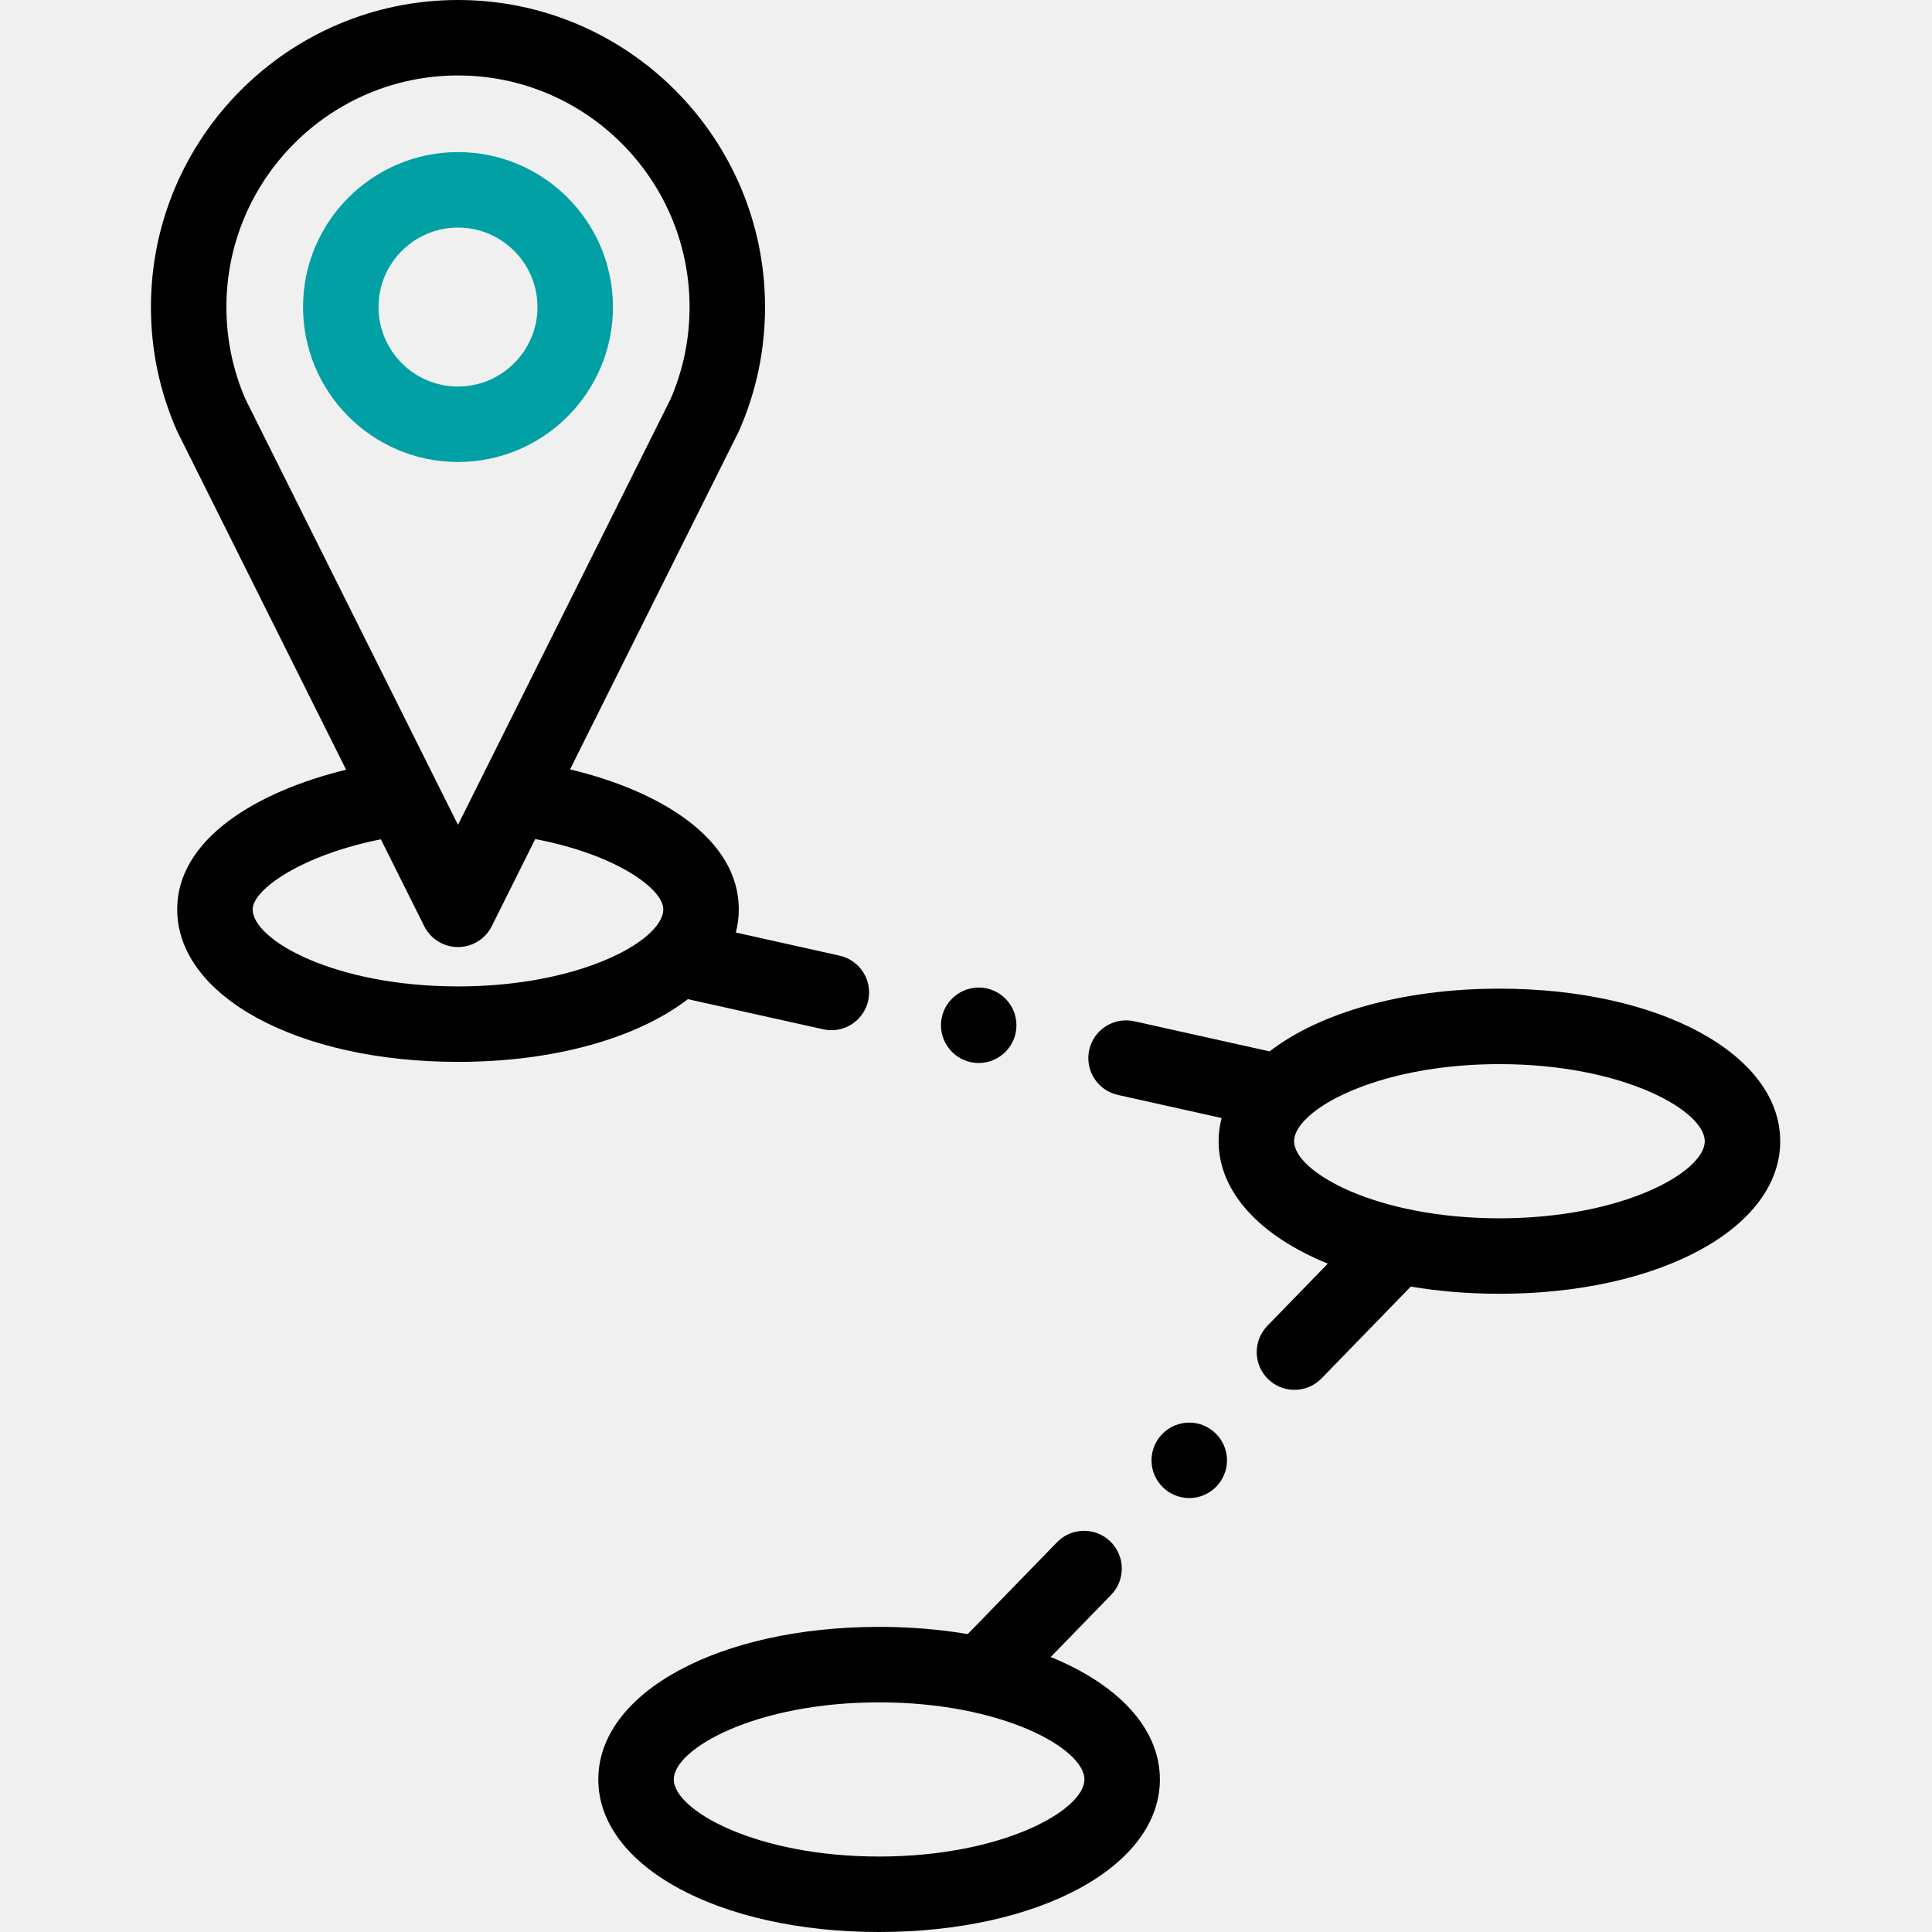
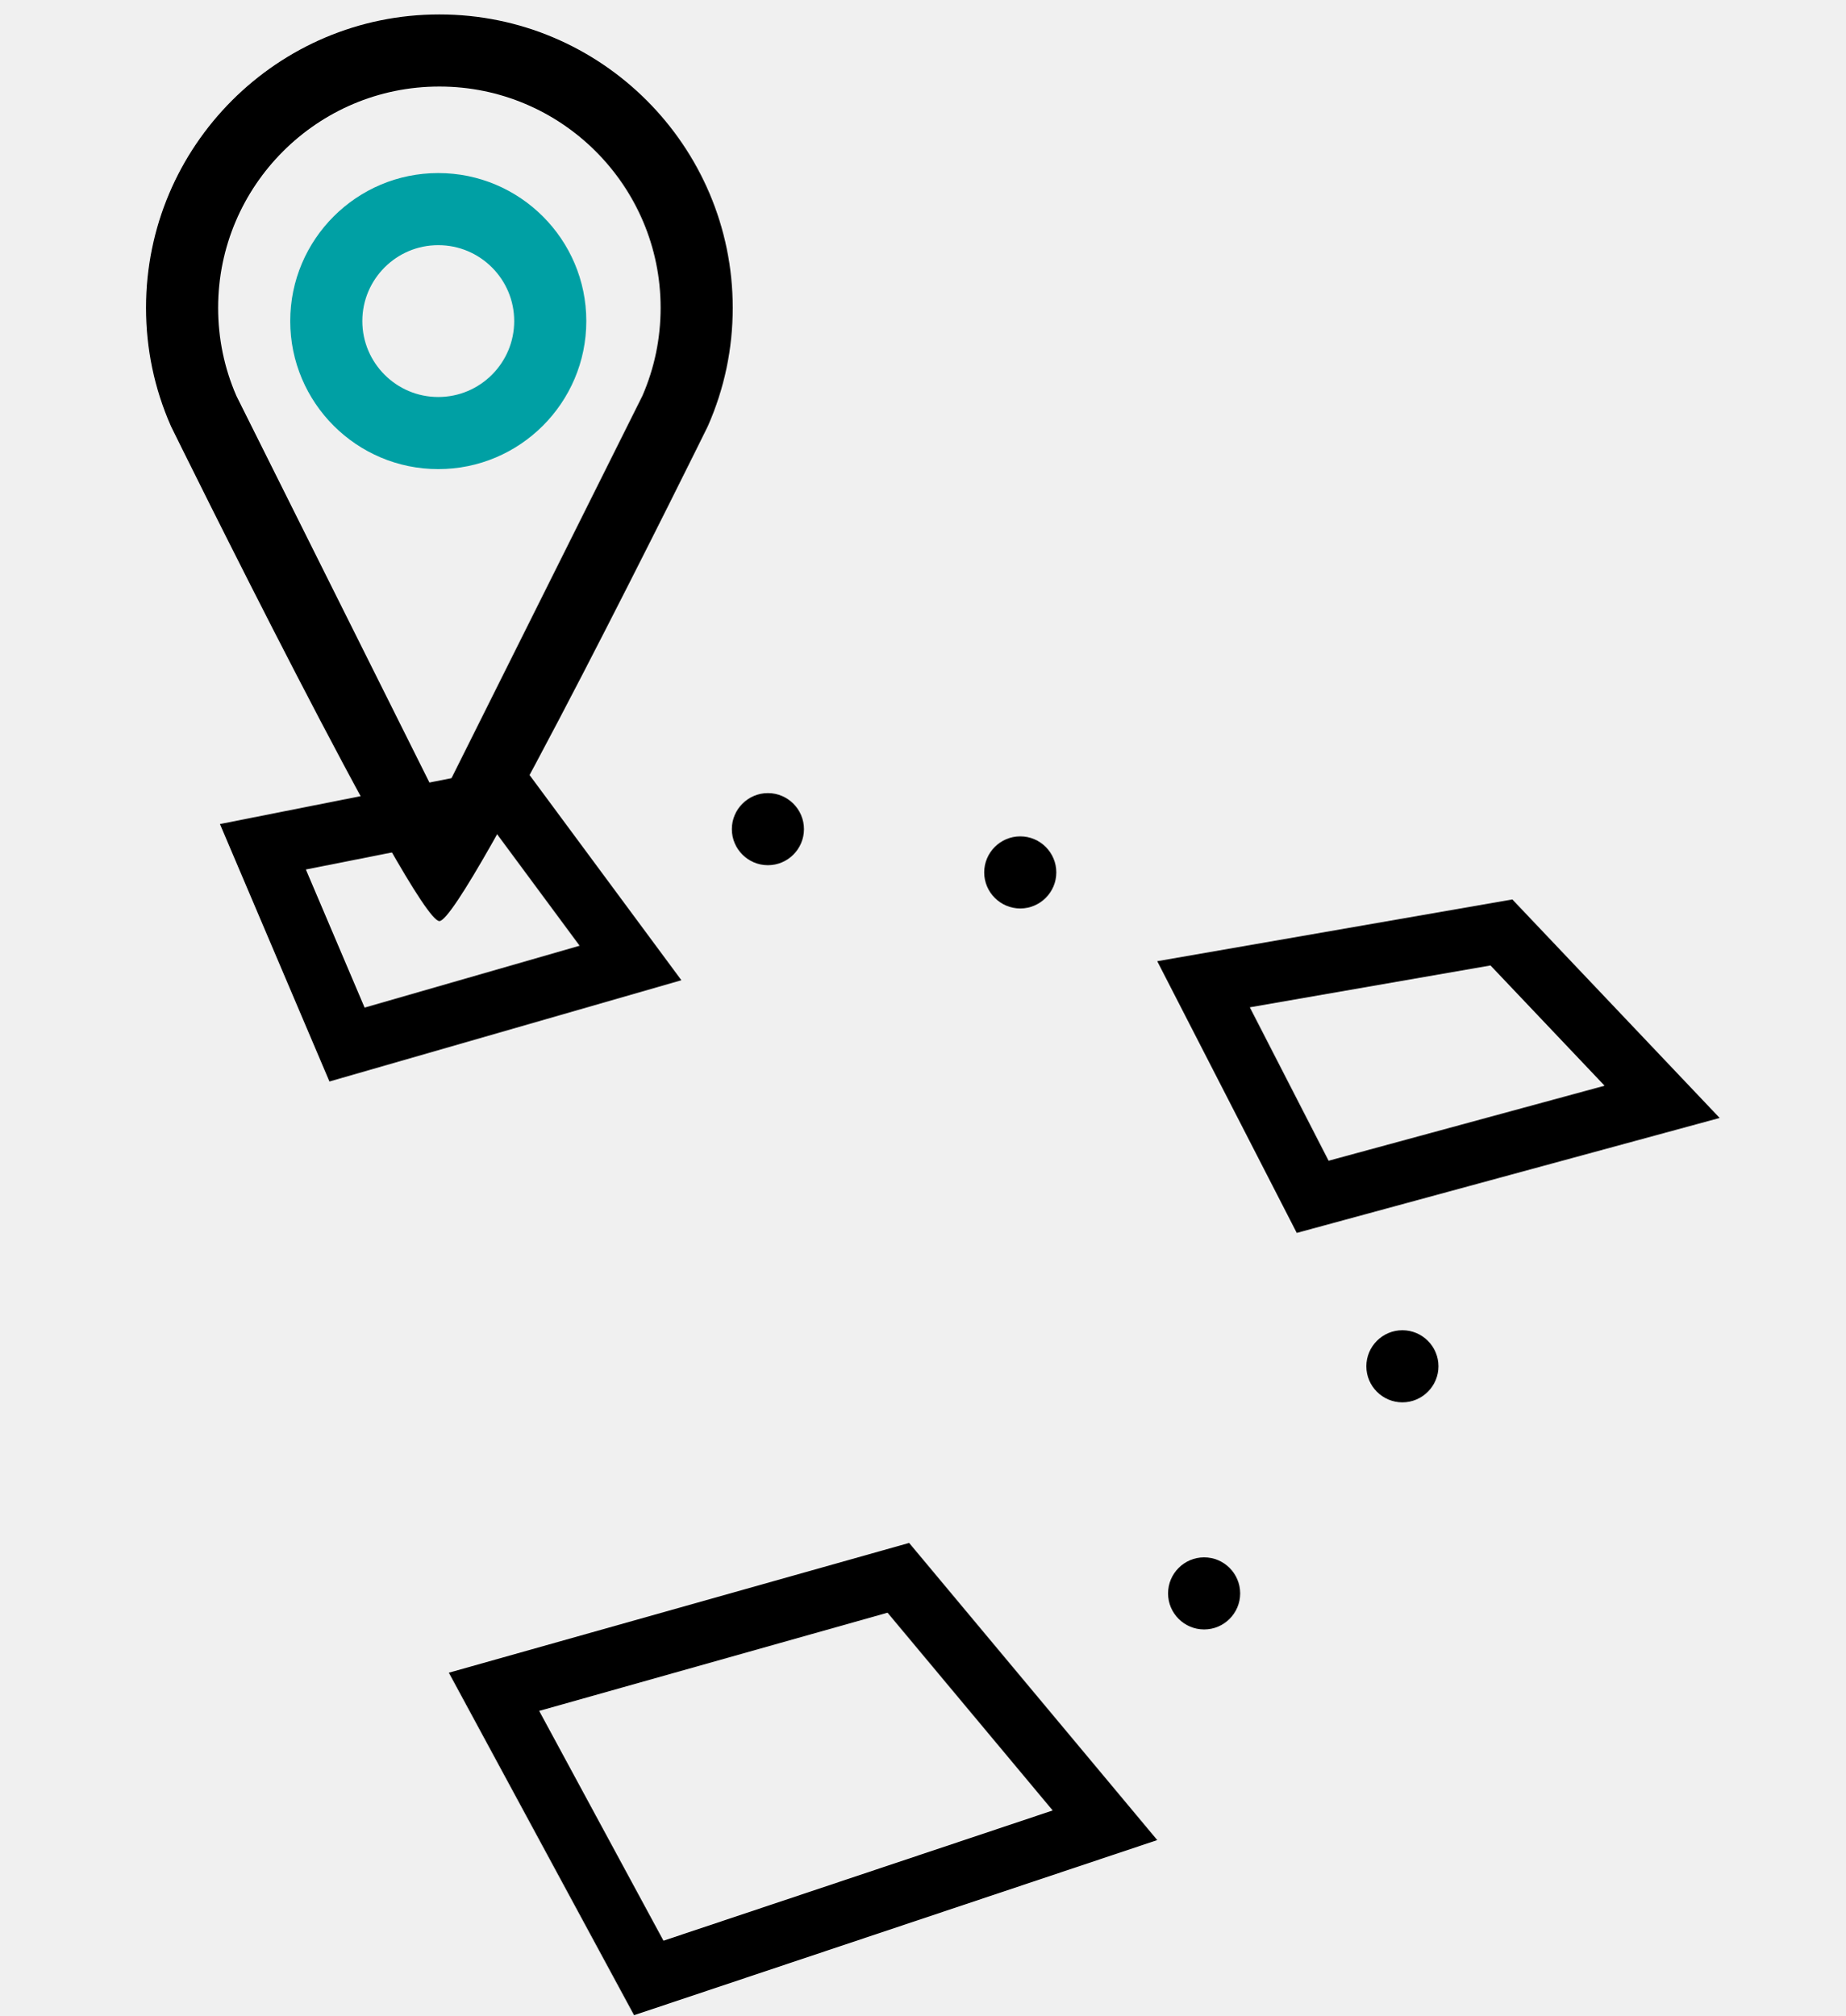
- <svg xmlns="http://www.w3.org/2000/svg" height="512pt" viewBox="-40 0 512 512" width="512pt">
-   <g fill-rule="evenodd">
-     <path fill="#00a0a4" d="m122.438 81.371c0-22.641-18.422-41.062-41.066-41.062-22.641 0-41.062 18.422-41.062 41.062 0 22.645 18.422 41.062 41.062 41.062 22.645.004 41.066-18.418 41.066-41.062zm-62.129 0c0-11.613 9.449-21.062 21.062-21.062 11.617 0 21.066 9.449 21.066 21.062 0 11.613-9.449 21.062-21.066 21.062-11.613.004-21.062-9.449-21.062-21.062zm0 0" />
-     <path d="m357.363 262.004c-25.77 0-47.672 6.422-60.91 16.625l-35.863-7.984c-5.379-1.199-10.73 2.195-11.934 7.586-1.199 5.391 2.195 10.734 7.59 11.934l27.488 6.121c-.512 1.996-.785 4.051-.785 6.148 0 13.586 11.121 25.195 28.934 32.445l-16.012 16.473c-3.848 3.961-3.758 10.293.203 14.141 1.941 1.891 4.457 2.828 6.969 2.828 2.605 0 5.211-1.012 7.172-3.027l23.656-24.34c7.328 1.238 15.207 1.91 23.492 1.91 42.422 0 74.414-17.383 74.414-40.43s-31.992-40.43-74.414-40.43zm0 60.859c-32.711 0-54.414-12.297-54.414-20.43 0-1.703.961-3.586 2.762-5.5.309-.27.602-.555.871-.867 7.465-6.973 25.941-14.062 50.781-14.062 32.711 0 54.414 12.297 54.414 20.43 0 8.133-21.703 20.43-54.414 20.43zm0 0" />
-     <path d="m238.449 439.129 16.012-16.477c3.848-3.961 3.758-10.289-.203-14.141-3.957-3.848-10.289-3.758-14.141.203l-23.656 24.336c-7.328-1.238-15.207-1.91-23.492-1.91-42.422 0-74.414 17.383-74.414 40.43 0 23.047 31.992 40.43 74.414 40.43s74.414-17.383 74.414-40.43c0-13.586-11.121-25.195-28.934-32.441zm-45.48 52.871c-32.711 0-54.414-12.297-54.414-20.43 0-8.133 21.703-20.43 54.414-20.43s54.414 12.297 54.414 20.43c0 8.133-21.703 20.43-54.414 20.43zm0 0" />
-     <path d="m178.145 272.773c.734.164 1.461.242 2.184.242 4.582 0 8.715-3.172 9.75-7.828 1.199-5.391-2.195-10.734-7.586-11.934l-27.492-6.125c.516-1.996.785-4.047.785-6.148 0-18.738-20.844-31.395-44.719-37.086l44.621-89.371c.07-.145.141-.293.207-.441 4.543-10.34 6.848-21.344 6.848-32.711 0-44.867-36.5-81.371-81.371-81.371-44.867 0-81.371 36.504-81.371 81.371 0 11.363 2.305 22.367 6.852 32.711.062.148.133.297.207.441l44.664 89.461c-23.938 5.828-44.766 18.488-44.766 37 0 23.047 31.992 40.426 74.414 40.426 25.77 0 47.676-6.422 60.914-16.621zm-158.145-191.402c0-33.84 27.531-61.371 61.371-61.371s61.371 27.531 61.371 61.371c0 8.5-1.703 16.723-5.062 24.445l-56.309 112.781-56.305-112.781c-3.363-7.727-5.066-15.949-5.066-24.445zm6.957 159.613c0-5.254 13.023-14.387 33.973-18.559l11.496 23.023c1.691 3.391 5.156 5.531 8.945 5.531 3.789 0 7.254-2.141 8.949-5.531l11.523-23.086c21.188 4.02 33.941 13.129 33.941 18.617 0 1.707-.969 3.598-2.777 5.52-.305.27-.594.551-.863.855-7.465 6.969-25.941 14.055-50.773 14.055-32.711 0-54.414-12.293-54.414-20.426zm0 0" />
-     <path d="m275.164 377.004c-5.508 0-10 4.488-10 10 0 5.508 4.492 10 10 10 5.508 0 10-4.492 10-10 0-5.512-4.492-10-10-10zm0 0" />
-     <path d="m219.367 281.707c5.508 0 10-4.492 10-10 0-5.508-4.492-10-10-10-5.508 0-10 4.492-10 10 0 5.508 4.492 10 10 10zm0 0" />
+ <svg xmlns="http://www.w3.org/2000/svg" xmlns:xlink="http://www.w3.org/1999/xlink" width="512" height="559" viewBox="0 0 512 559">
+   <defs>
+     <rect id="rect-1" width="512" height="512" x="0" y="0" />
+     <mask id="mask-2" maskContentUnits="userSpaceOnUse" maskUnits="userSpaceOnUse">
+       <rect width="512" height="559" x="0" y="0" fill="black" />
+       <use fill="white" xlink:href="#rect-1" />
+     </mask>
+     <path id="path-9" fill-rule="evenodd" d="M321 266.629L419.5 249.5l57.5 60.612L359.698 342 321 266.629z" />
+     <mask id="mask-10" x="0" y="0" maskContentUnits="userSpaceOnUse" maskUnits="userSpaceOnUse">
+       <rect width="512" height="559" x="0" y="0" fill="black" />
+       <use fill="white" xlink:href="#path-9" />
+     </mask>
+     <path id="path-11" fill-rule="evenodd" d="M124.5 464l127.678-36L321 510.427 175.876 559 124.5 464z" />
+     <mask id="mask-12" x="0" y="0" maskContentUnits="userSpaceOnUse" maskUnits="userSpaceOnUse">
+       <rect width="512" height="559" x="0" y="0" fill="black" />
+       <use fill="white" xlink:href="#path-11" />
+     </mask>
+     <path id="path-13" fill-rule="evenodd" d="M61 228.585L144.673 212 189 271.908 91.377 300 61 228.585z" />
+     <mask id="mask-14" x="0" y="0" maskContentUnits="userSpaceOnUse" maskUnits="userSpaceOnUse">
+       <rect width="512" height="559" x="0" y="0" fill="black" />
+       <use fill="white" xlink:href="#path-13" />
+     </mask>
+   </defs>
+   <g>
+     <g>
+       <use fill="none" xlink:href="#rect-1" />
+       <g mask="url(#mask-2)">
+         <path fill="rgb(0,160,164)" fill-rule="evenodd" d="M162.629 89.062c0-22.641-18.422-41.062-41.066-41.062C98.922 48 80.5 66.422 80.5 89.062c0 22.645 18.422 41.062 41.062 41.062 22.645.004 41.066-18.418 41.066-41.062zM100.5 89.062C100.5 77.449 109.949 68 121.562 68c11.617 0 21.066 9.449 21.066 21.062S133.18 110.125 121.562 110.125c-11.613.004-21.062-9.449-21.062-21.062z" />
+         <path fill="rgb(0,0,0)" fill-rule="evenodd" d="M196.188 118.523c.07-.145.141-.293.207-.441 4.543-10.34 6.848-21.344 6.848-32.711C203.242 40.504 166.742 4 121.871 4 77.004 4 40.5 40.504 40.5 85.371c0 11.363 2.305 22.367 6.852 32.711.062.148.133.297.207.441 0 0 67.441 136.977 74.312 136.977S196.188 118.523 196.188 118.523zM60.5 85.371C60.5 51.531 88.031 24 121.871 24s61.371 27.531 61.371 61.371c0 8.5-1.703 16.723-5.062 24.445l-56.309 112.781-56.305-112.781C62.203 102.09 60.5 93.867 60.5 85.371z" />
+         <path fill="rgb(0,0,0)" fill-rule="evenodd" d="M334 432c-5.508 0-10 4.488-10 10 0 5.508 4.492 10 10 10s10-4.492 10-10c0-5.512-4.492-10-10-10z" />
+         <path fill="rgb(0,0,0)" fill-rule="evenodd" d="M283 232c-5.508 0-10 4.488-10 10 0 5.508 4.492 10 10 10s10-4.492 10-10c0-5.512-4.492-10-10-10z" />
+         <path fill="rgb(0,0,0)" fill-rule="evenodd" d="M389 369c-5.508 0-10 4.488-10 10 0 5.508 4.492 10 10 10s10-4.492 10-10c0-5.512-4.492-10-10-10z" />
+         <path fill="rgb(0,0,0)" fill-rule="evenodd" d="M213 240c5.508 0 10-4.492 10-10s-4.492-10-10-10-10 4.492-10 10 4.492 10 10 10z" />
+       </g>
+     </g>
+     <use fill-opacity="0" stroke="rgb(0,0,0)" stroke-linecap="butt" stroke-linejoin="miter" stroke-width="34" mask="url(#mask-10)" xlink:href="#path-9" />
+     <use fill-opacity="0" stroke="rgb(0,0,0)" stroke-linecap="butt" stroke-linejoin="miter" stroke-width="34" mask="url(#mask-12)" xlink:href="#path-11" />
+     <use fill-opacity="0" stroke="rgb(0,0,0)" stroke-linecap="butt" stroke-linejoin="miter" stroke-width="34" mask="url(#mask-14)" xlink:href="#path-13" />
  </g>
</svg>
